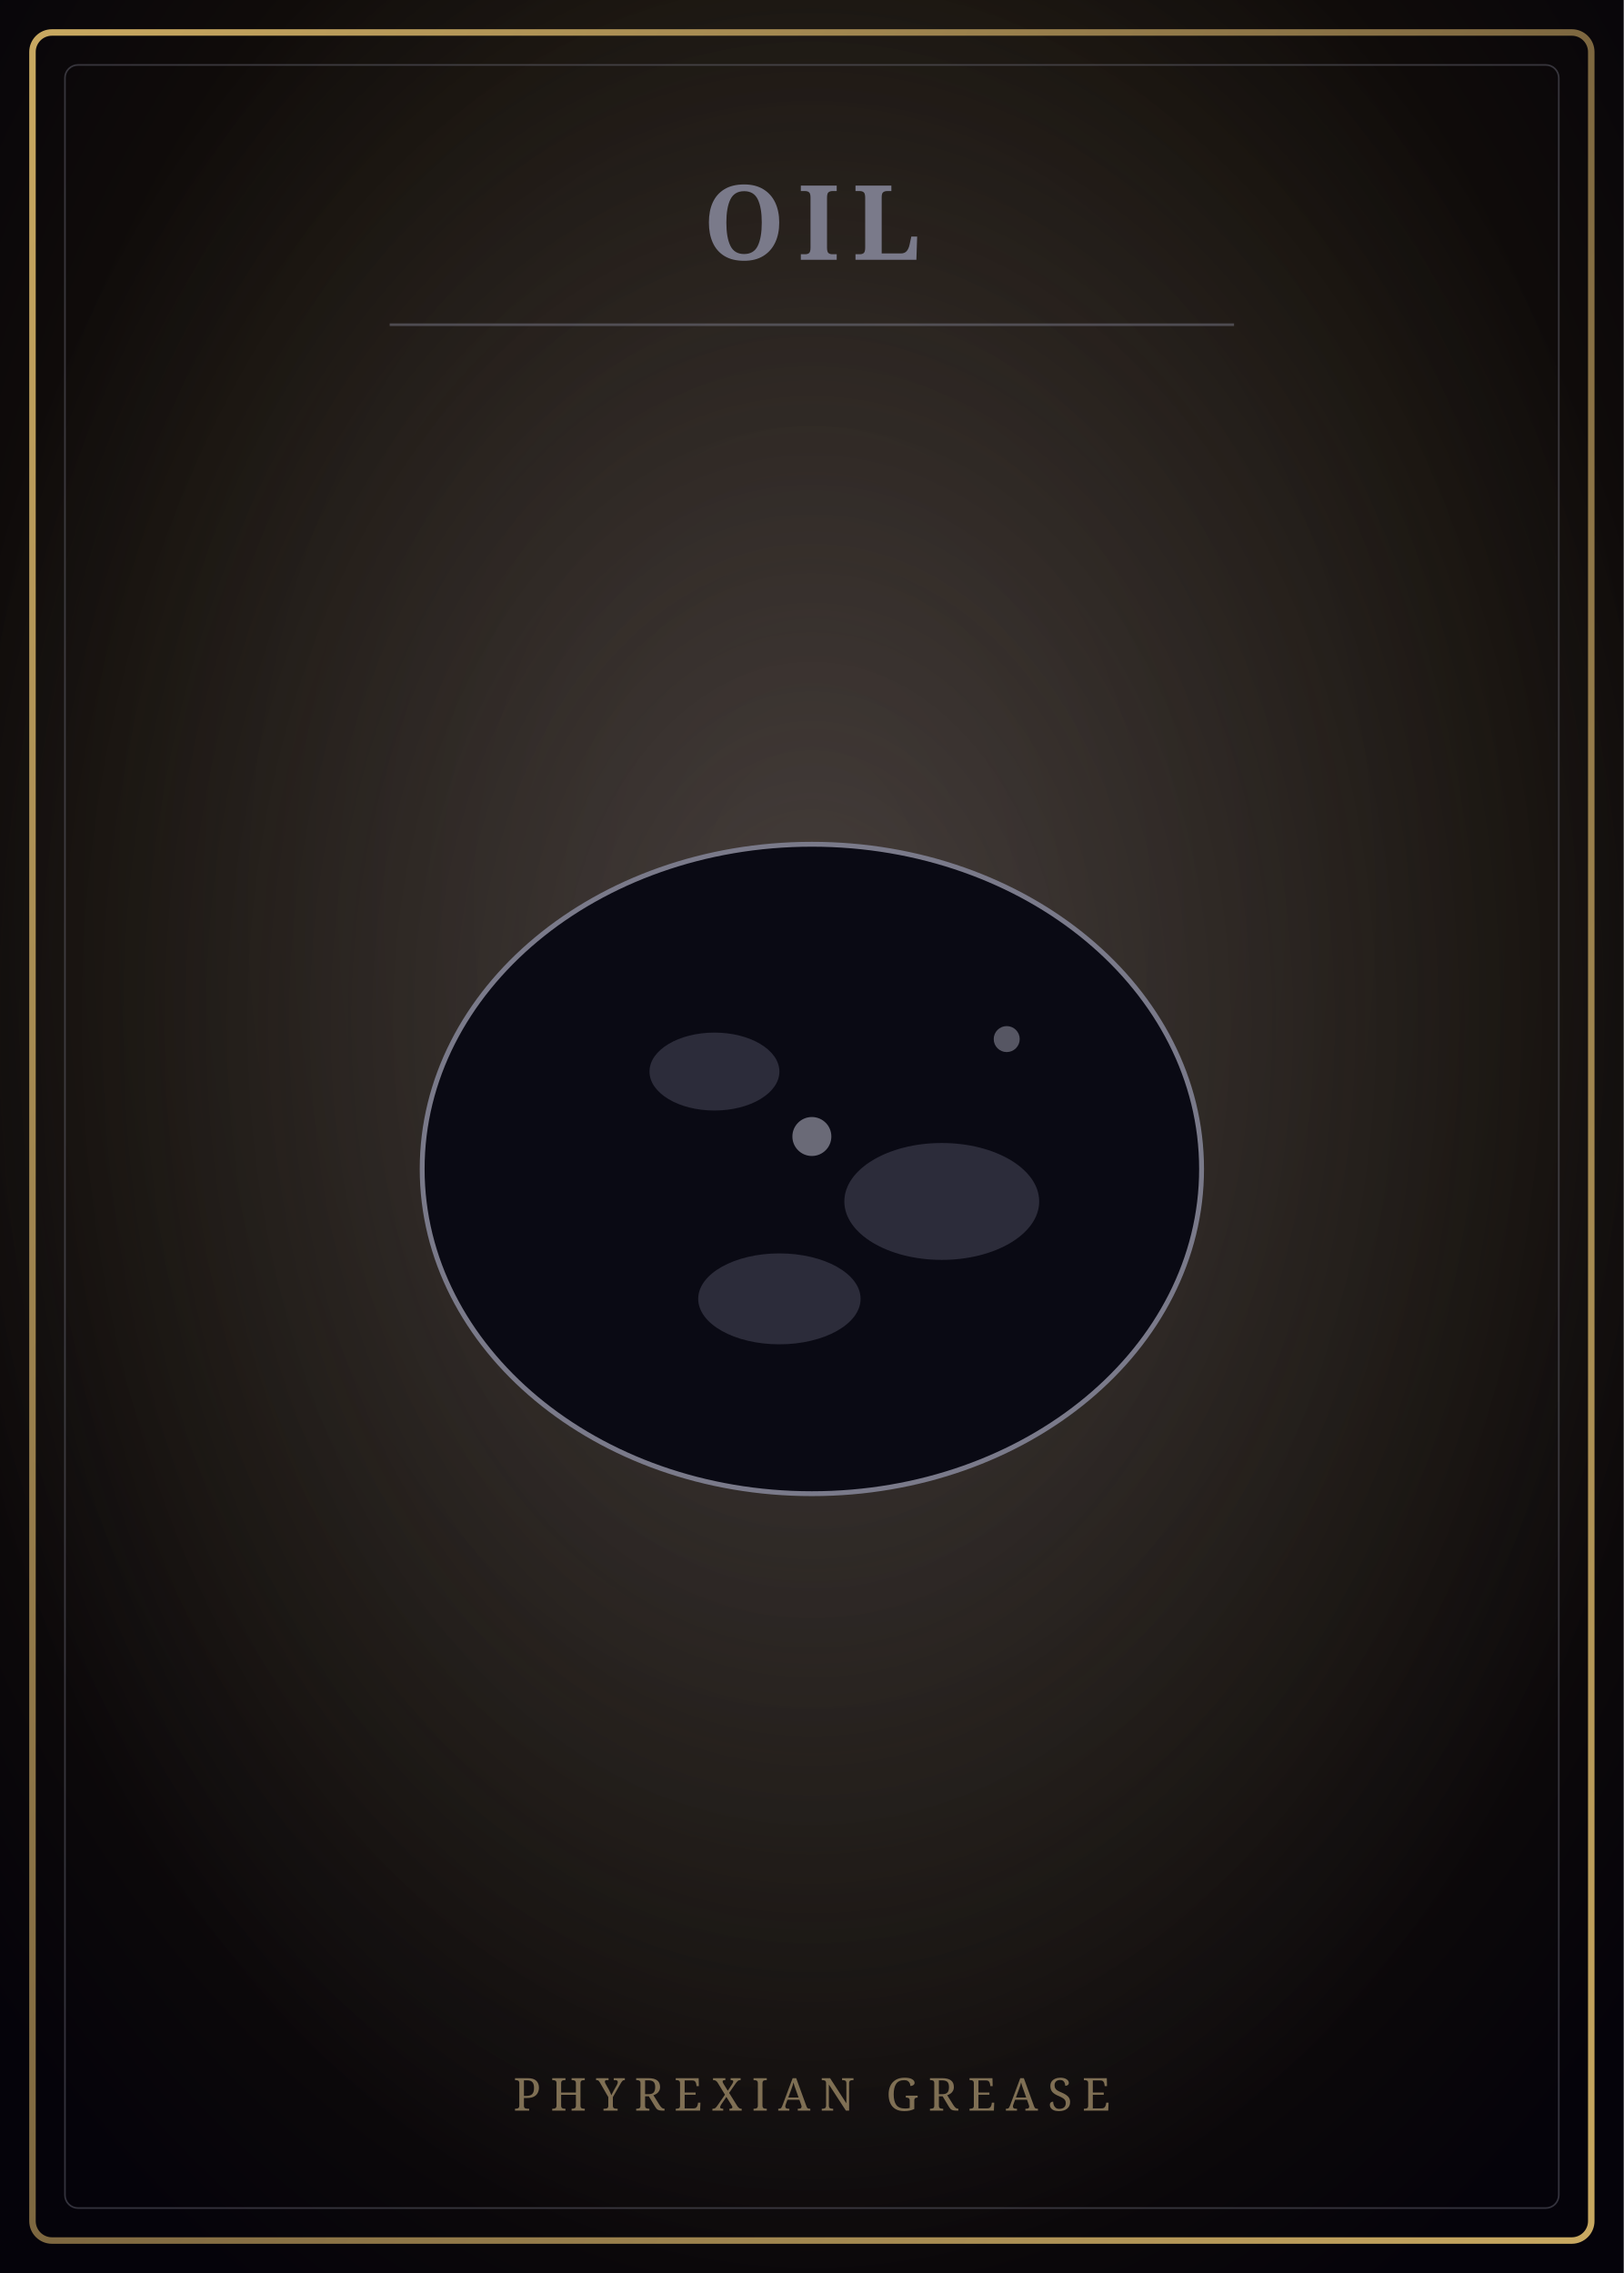
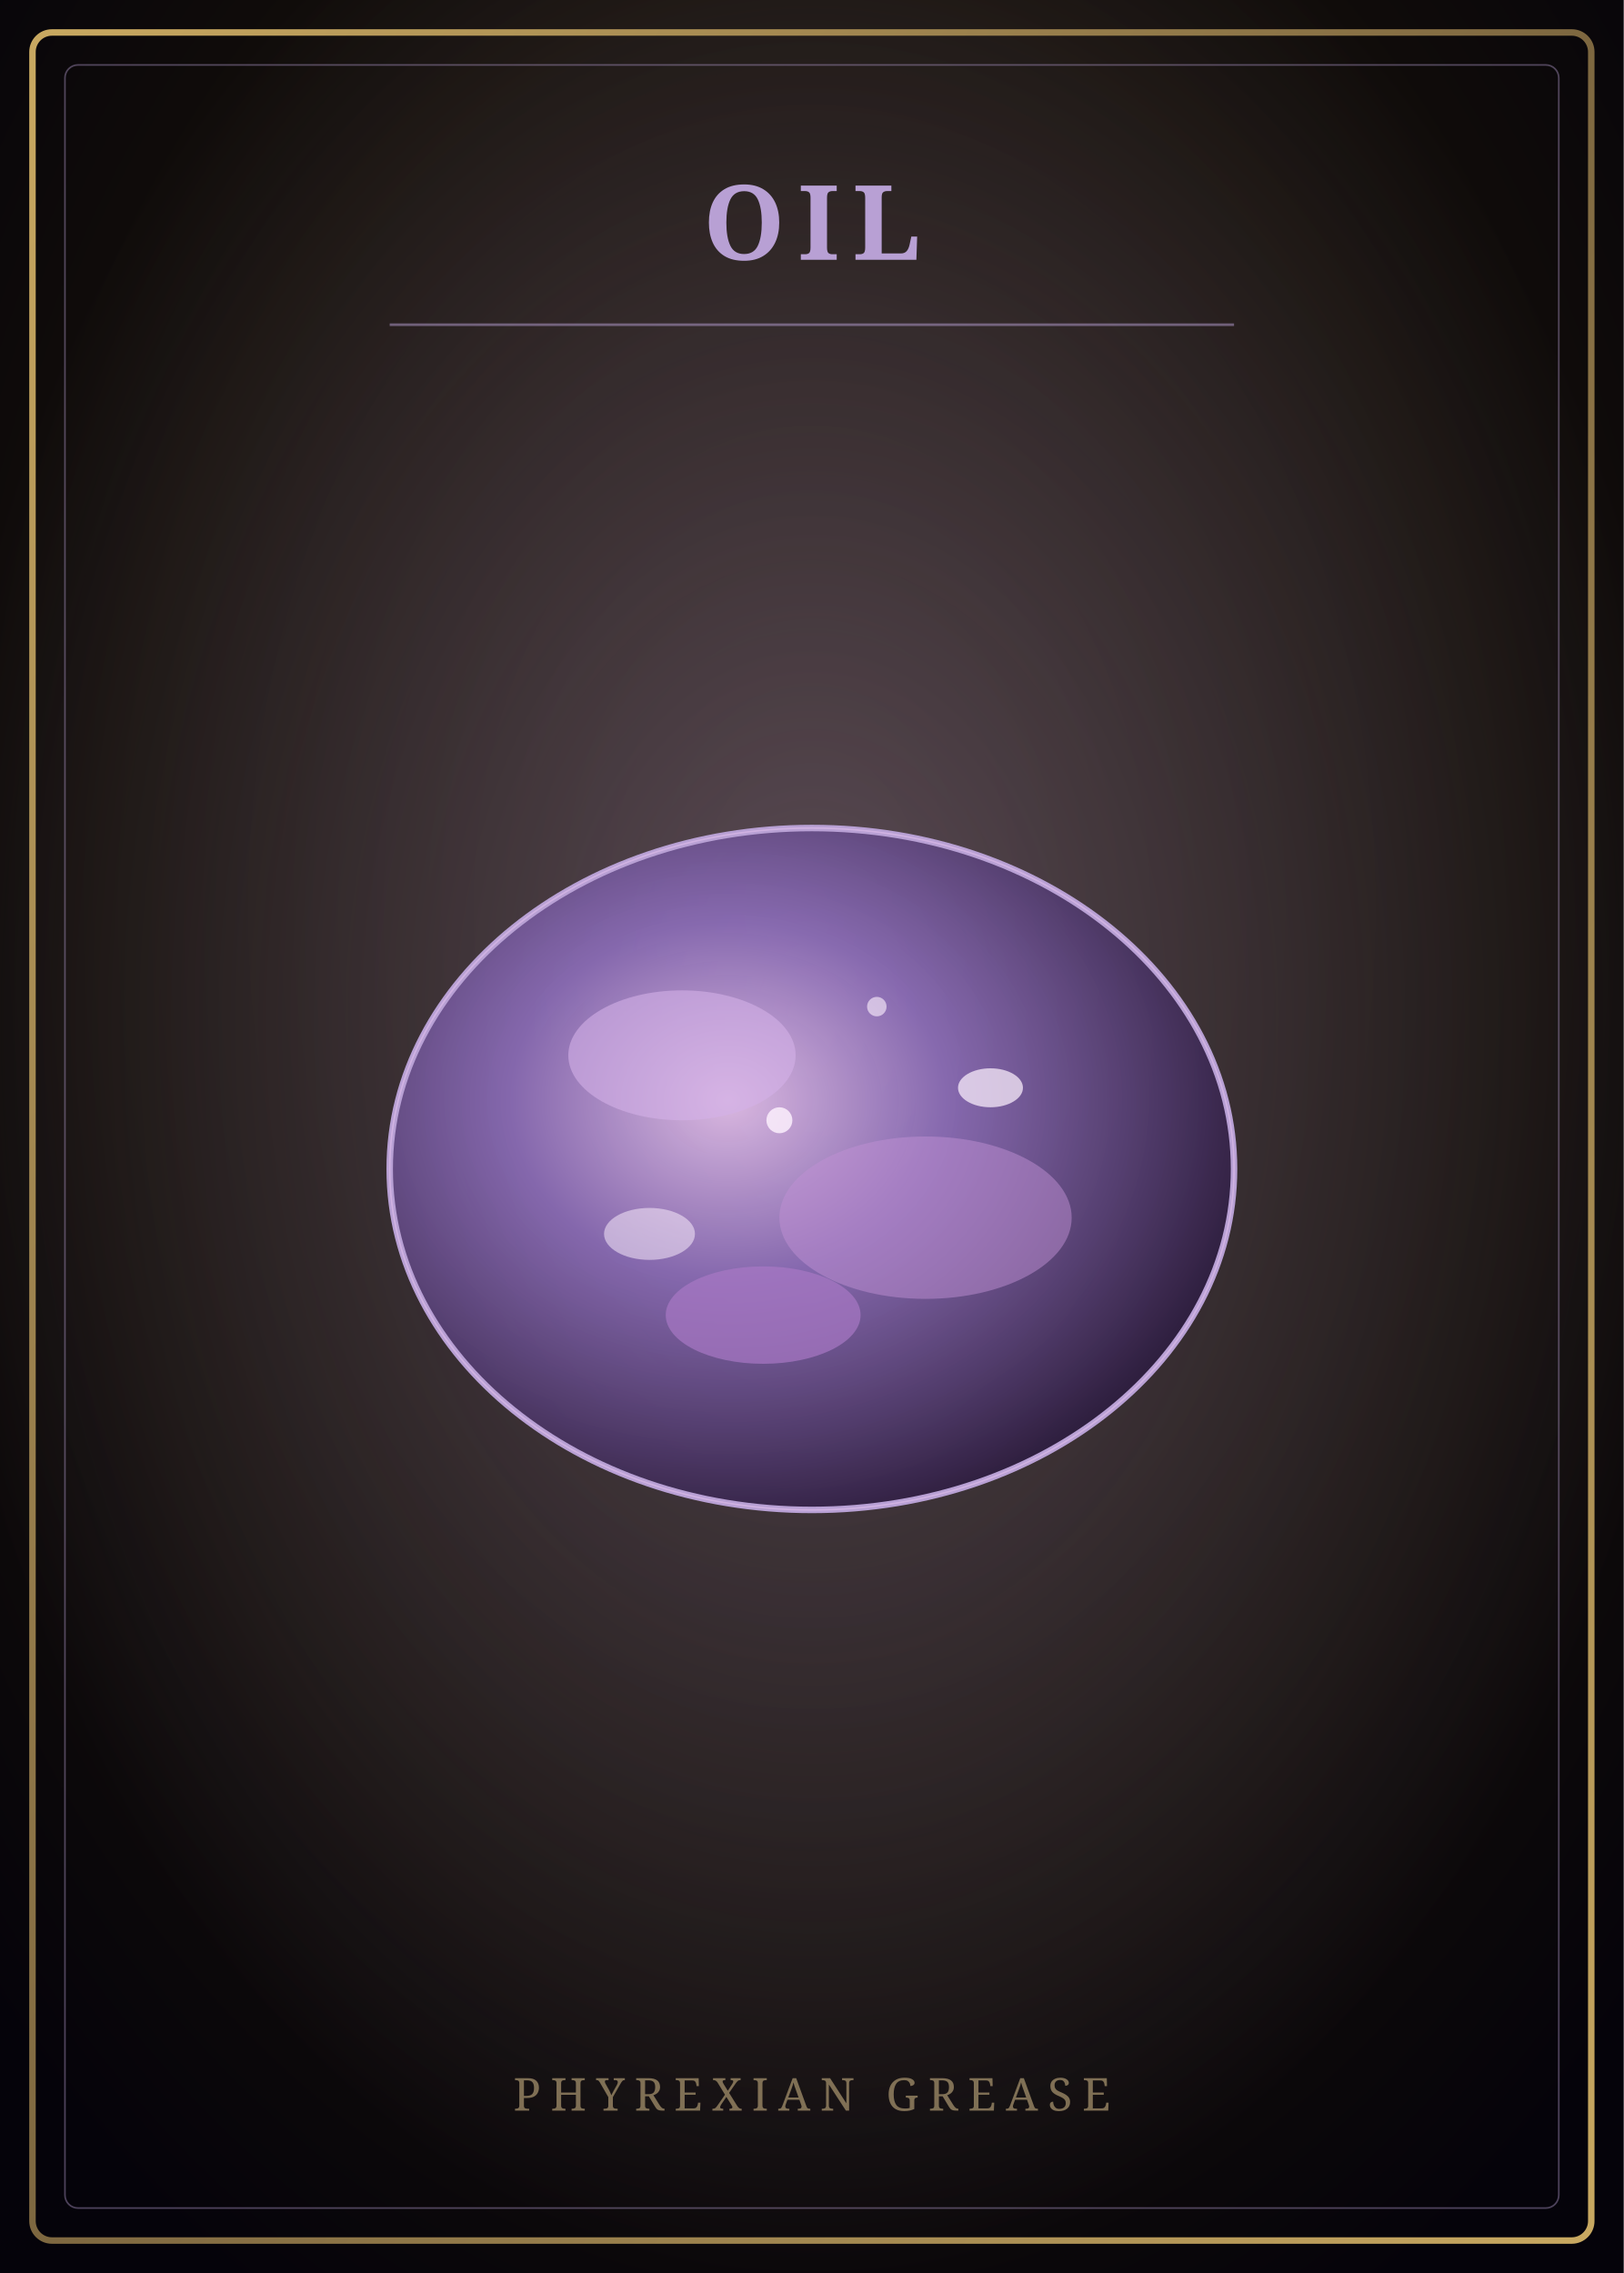
<svg xmlns="http://www.w3.org/2000/svg" viewBox="0 0 500 700" preserveAspectRatio="xMidYMid slice">
  <defs>
    <radialGradient id="bg" cx="50%" cy="40%" r="70%">
      <stop offset="0%" stop-color="#2a1f14" />
      <stop offset="60%" stop-color="#15100a" />
      <stop offset="100%" stop-color="#05030a" />
    </radialGradient>
    <radialGradient id="glow" cx="50%" cy="45%" r="55%">
-       <stop offset="0%" stop-color="#7a7a8a" stop-opacity="0.35" />
-       <stop offset="100%" stop-color="#7a7a8a" stop-opacity="0" />
+       <stop offset="0%" stop-color="#b8a0d4" stop-opacity="0.35" />
+       <stop offset="100%" stop-color="#b8a0d4" stop-opacity="0" />
    </radialGradient>
    <linearGradient id="border" x1="0%" y1="0%" x2="100%" y2="100%">
      <stop offset="0%" stop-color="#c9a961" />
      <stop offset="50%" stop-color="#7d6740" />
      <stop offset="100%" stop-color="#c9a961" />
    </linearGradient>
  </defs>
  <rect width="500" height="700" fill="url(#bg)" />
  <rect width="500" height="700" fill="url(#glow)" />
  <rect x="10" y="10" width="480" height="680" fill="none" stroke="url(#border)" stroke-width="2" rx="6" />
-   <rect x="20" y="20" width="460" height="660" fill="none" stroke="#7a7a8a" stroke-width="0.5" opacity="0.4" rx="4" />
-   <text x="250" y="80" text-anchor="middle" font-family="Cinzel, serif" font-size="32" font-weight="600" fill="#7a7a8a" letter-spacing="4">OIL</text>
-   <line x1="120" y1="100" x2="380" y2="100" stroke="#7a7a8a" stroke-width="0.8" opacity="0.5" />
+   <rect x="20" y="20" width="460" height="660" fill="none" stroke="#b8a0d4" stroke-width="0.5" opacity="0.4" rx="4" />
+   <text x="250" y="80" text-anchor="middle" font-family="Cinzel, serif" font-size="32" font-weight="600" fill="#b8a0d4" letter-spacing="4">OIL</text>
+   <line x1="120" y1="100" x2="380" y2="100" stroke="#b8a0d4" stroke-width="0.8" opacity="0.5" />
  <text x="250" y="650" text-anchor="middle" font-family="Cinzel, serif" font-size="14" fill="#9a8765" letter-spacing="3" opacity="0.8">PHYREXIAN GREASE</text>
  <g transform="translate(250 360)">
-     <ellipse rx="120" ry="100" fill="#0a0a14" stroke="#7a7a8a" stroke-width="1.5" />
-     <ellipse cx="-30" cy="-30" rx="20" ry="12" fill="#3a3a4a" opacity="0.7" />
-     <ellipse cx="40" cy="10" rx="30" ry="18" fill="#3a3a4a" opacity="0.7" />
-     <ellipse cx="-10" cy="40" rx="25" ry="14" fill="#3a3a4a" opacity="0.7" />
-     <circle cx="0" cy="-10" r="6" fill="#c9c9d9" opacity="0.5" />
-     <circle cx="60" cy="-40" r="4" fill="#c9c9d9" opacity="0.4" />
+     <radialGradient id="oilGrad" cx="40%" cy="40%" r="65%">
+       <stop offset="0%" stop-color="#e8c4f0" stop-opacity="0.9" />
+       <stop offset="40%" stop-color="#9070c0" stop-opacity="0.85" />
+       <stop offset="100%" stop-color="#2a1a3a" stop-opacity="0.95" />
+     </radialGradient>
+     <ellipse rx="130" ry="105" fill="url(#oilGrad)" stroke="#b8a0d4" stroke-width="2" />
+     <ellipse rx="130" ry="105" fill="none" stroke="#e8c4f0" stroke-width="0.5" opacity="0.5" />
+     <ellipse cx="-40" cy="-35" rx="35" ry="20" fill="#d4b0e8" opacity="0.6" />
+     <ellipse cx="35" cy="15" rx="45" ry="25" fill="#c090d4" opacity="0.5" />
+     <ellipse cx="-15" cy="45" rx="30" ry="15" fill="#a878c4" opacity="0.7" />
+     <ellipse cx="-50" cy="20" rx="14" ry="8" fill="#fff4ff" opacity="0.5" />
+     <ellipse cx="55" cy="-25" rx="10" ry="6" fill="#fff4ff" opacity="0.7" />
+     <circle cx="-10" cy="-15" r="4" fill="#fff4ff" opacity="0.8" />
+     <circle cx="20" cy="-50" r="3" fill="#fff4ff" opacity="0.6" />
  </g>
</svg>
